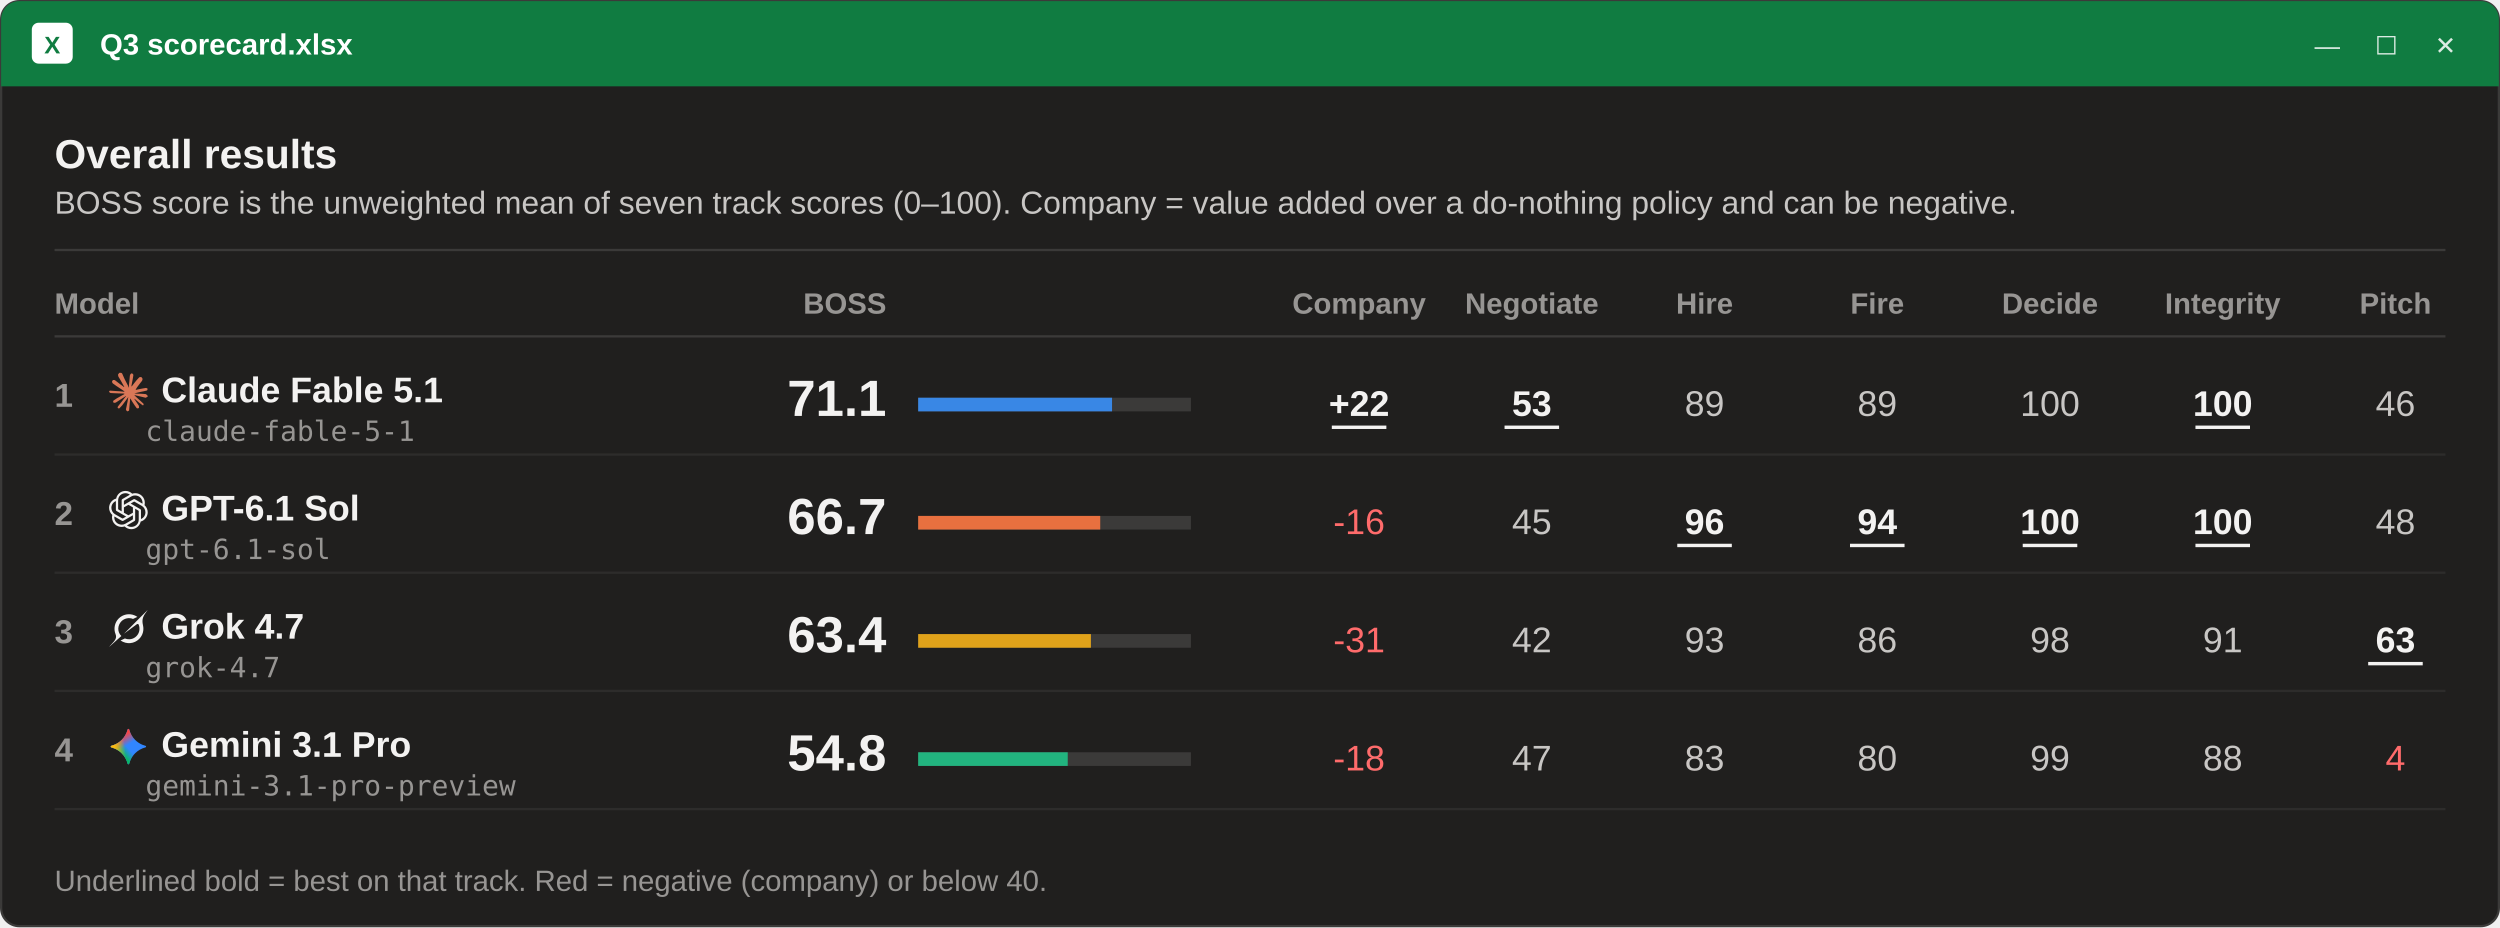
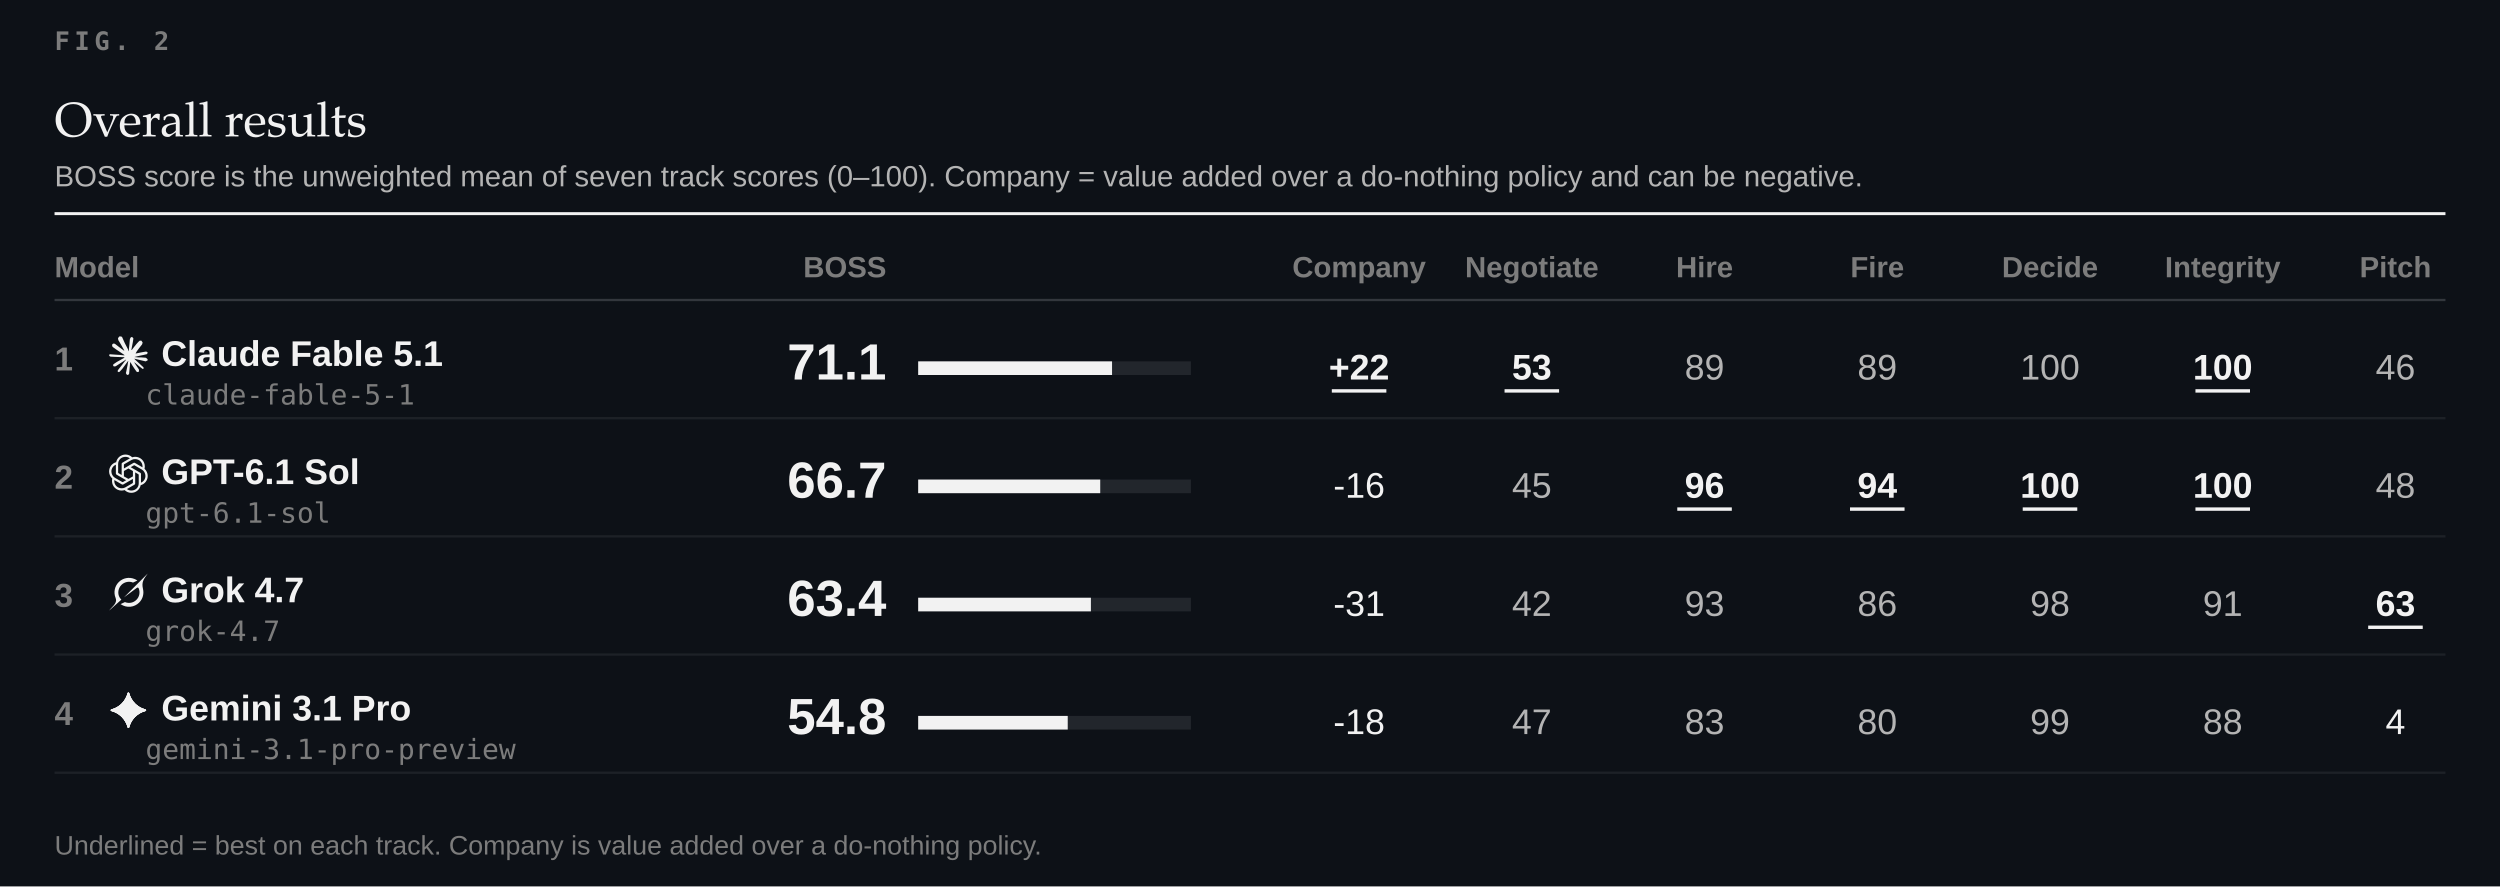
- <svg xmlns="http://www.w3.org/2000/svg" xmlns:xlink="http://www.w3.org/1999/xlink" width="1100" height="408" viewBox="0 0 1100 408" role="img" aria-label="Overall results">
+ <svg xmlns="http://www.w3.org/2000/svg" xmlns:xlink="http://www.w3.org/1999/xlink" width="1100" height="390" viewBox="0 0 1100 390" role="img" aria-label="Overall results">
  <defs>
    <symbol id="logo-claude" viewBox="0 0 24 24">
-       <path d="M4.709 15.955l4.72-2.647.08-.23-.08-.128H9.2l-.79-.048-2.698-.073-2.339-.097-2.266-.122-.571-.121L0 11.784l.055-.352.48-.321.686.06 1.52.103 2.278.158 1.652.097 2.449.255h.389l.055-.157-.134-.098-.103-.097-2.358-1.596-2.552-1.688-1.336-.972-.724-.491-.364-.462-.158-1.008.656-.722.881.06.225.061.893.686 1.908 1.476 2.491 1.833.365.304.145-.103.019-.073-.164-.274-1.355-2.446-1.446-2.49-.644-1.032-.17-.619a2.97 2.97 0 01-.104-.729L6.283.134 6.696 0l.996.134.42.364.62 1.414 1.002 2.229 1.555 3.03.456.898.243.832.091.255h.158V9.01l.128-1.706.237-2.095.23-2.695.08-.76.376-.91.747-.492.584.28.48.685-.067.444-.286 1.851-.559 2.903-.364 1.942h.212l.243-.242.985-1.306 1.652-2.064.73-.82.85-.904.547-.431h1.033l.76 1.129-.34 1.166-1.064 1.347-.881 1.142-1.264 1.7-.79 1.36.073.11.188-.02 2.856-.606 1.543-.28 1.841-.315.833.388.091.395-.328.807-1.969.486-2.309.462-3.439.813-.042.03.049.061 1.549.146.662.036h1.622l3.02.225.79.522.474.638-.079.485-1.215.62-1.64-.389-3.829-.91-1.312-.329h-.182v.11l1.093 1.068 2.006 1.81 2.509 2.33.127.578-.322.455-.34-.049-2.205-1.657-.851-.747-1.926-1.62h-.128v.17l.444.649 2.345 3.521.122 1.08-.17.353-.608.213-.668-.122-1.374-1.925-1.415-2.167-1.143-1.943-.14.08-.674 7.254-.316.37-.729.28-.607-.461-.322-.747.322-1.476.389-1.924.315-1.53.286-1.9.17-.632-.012-.042-.14.018-1.434 1.967-2.18 2.945-1.726 1.845-.414.164-.717-.37.067-.662.401-.589 2.388-3.036 1.44-1.882.93-1.086-.006-.158h-.055L4.132 18.56l-1.13.146-.487-.456.061-.746.231-.243 1.908-1.312-.006.006z" fill="#D97757" fill-rule="nonzero" />
+       <g fill="#f2f2f2" fill-rule="evenodd">
+         <path d="M4.709 15.955l4.72-2.647.08-.23-.08-.128H9.2l-.79-.048-2.698-.073-2.339-.097-2.266-.122-.571-.121L0 11.784l.055-.352.48-.321.686.06 1.52.103 2.278.158 1.652.097 2.449.255h.389l.055-.157-.134-.098-.103-.097-2.358-1.596-2.552-1.688-1.336-.972-.724-.491-.364-.462-.158-1.008.656-.722.881.06.225.061.893.686 1.908 1.476 2.491 1.833.365.304.145-.103.019-.073-.164-.274-1.355-2.446-1.446-2.49-.644-1.032-.17-.619a2.97 2.97 0 01-.104-.729L6.283.134 6.696 0l.996.134.42.364.62 1.414 1.002 2.229 1.555 3.03.456.898.243.832.091.255h.158V9.01l.128-1.706.237-2.095.23-2.695.08-.76.376-.91.747-.492.584.28.48.685-.067.444-.286 1.851-.559 2.903-.364 1.942h.212l.243-.242.985-1.306 1.652-2.064.73-.82.85-.904.547-.431h1.033l.76 1.129-.34 1.166-1.064 1.347-.881 1.142-1.264 1.7-.79 1.36.073.11.188-.02 2.856-.606 1.543-.28 1.841-.315.833.388.091.395-.328.807-1.969.486-2.309.462-3.439.813-.042.03.049.061 1.549.146.662.036h1.622l3.02.225.79.522.474.638-.079.485-1.215.62-1.64-.389-3.829-.91-1.312-.329h-.182v.11l1.093 1.068 2.006 1.81 2.509 2.33.127.578-.322.455-.34-.049-2.205-1.657-.851-.747-1.926-1.62h-.128v.17l.444.649 2.345 3.521.122 1.08-.17.353-.608.213-.668-.122-1.374-1.925-1.415-2.167-1.143-1.943-.14.08-.674 7.254-.316.37-.729.28-.607-.461-.322-.747.322-1.476.389-1.924.315-1.53.286-1.9.17-.632-.012-.042-.14.018-1.434 1.967-2.18 2.945-1.726 1.845-.414.164-.717-.37.067-.662.401-.589 2.388-3.036 1.44-1.882.93-1.086-.006-.158h-.055L4.132 18.56l-1.13.146-.487-.456.061-.746.231-.243 1.908-1.312-.006.006z" fill-rule="nonzero" />
+       </g>
    </symbol>
    <symbol id="logo-gpt" viewBox="0 0 24 24">
-       <g fill="#f3f2f1" fill-rule="evenodd">
+       <g fill="#f2f2f2" fill-rule="evenodd">
        <path d="M9.205 8.658v-2.26c0-.19.072-.333.238-.428l4.543-2.616c.619-.357 1.356-.523 2.117-.523 2.854 0 4.662 2.212 4.662 4.566 0 .167 0 .357-.024.547l-4.71-2.759a.797.797 0 00-.856 0l-5.97 3.473zm10.609 8.8V12.06c0-.333-.143-.57-.429-.737l-5.97-3.473 1.95-1.118a.433.433 0 01.476 0l4.543 2.617c1.309.76 2.189 2.378 2.189 3.948 0 1.808-1.07 3.473-2.76 4.163zM7.802 12.703l-1.95-1.142c-.167-.095-.239-.238-.239-.428V5.899c0-2.545 1.95-4.472 4.591-4.472 1 0 1.927.333 2.712.928L8.23 5.067c-.285.166-.428.404-.428.737v6.898zM12 15.128l-2.795-1.57v-3.33L12 8.658l2.795 1.57v3.33L12 15.128zm1.796 7.23c-1 0-1.927-.332-2.712-.927l4.686-2.712c.285-.166.428-.404.428-.737v-6.898l1.974 1.142c.167.095.238.238.238.428v5.233c0 2.545-1.974 4.472-4.614 4.472zm-5.637-5.303l-4.544-2.617c-1.308-.761-2.188-2.378-2.188-3.948A4.482 4.482 0 014.21 6.327v5.423c0 .333.143.571.428.738l5.947 3.449-1.95 1.118a.432.432 0 01-.476 0zm-.262 3.9c-2.688 0-4.662-2.021-4.662-4.519 0-.19.024-.38.047-.57l4.686 2.71c.286.167.571.167.856 0l5.97-3.448v2.26c0 .19-.07.333-.237.428l-4.543 2.616c-.619.357-1.356.523-2.117.523zm5.899 2.83a5.947 5.947 0 005.827-4.756C22.287 18.339 24 15.84 24 13.296c0-1.665-.713-3.282-1.998-4.448.119-.5.19-.999.19-1.498 0-3.401-2.759-5.947-5.946-5.947-.642 0-1.26.095-1.88.31A5.962 5.962 0 0010.205 0a5.947 5.947 0 00-5.827 4.757C1.713 5.447 0 7.945 0 10.49c0 1.666.713 3.283 1.998 4.448-.119.5-.19 1-.19 1.499 0 3.401 2.759 5.946 5.946 5.946.642 0 1.26-.095 1.88-.309a5.96 5.96 0 004.162 1.713z" />
      </g>
    </symbol>
    <symbol id="logo-gemini" viewBox="0 0 24 24">
-       <path d="M20.616 10.835a14.147 14.147 0 01-4.45-3.001 14.111 14.111 0 01-3.678-6.452.503.503 0 00-.975 0 14.134 14.134 0 01-3.679 6.452 14.155 14.155 0 01-4.45 3.001c-.65.28-1.318.505-2.002.678a.502.502 0 000 .975c.684.172 1.35.397 2.002.677a14.147 14.147 0 014.45 3.001 14.112 14.112 0 013.679 6.453.502.502 0 00.975 0c.172-.685.397-1.351.677-2.003a14.145 14.145 0 013.001-4.45 14.113 14.113 0 016.453-3.678.503.503 0 000-.975 13.245 13.245 0 01-2.003-.678z" fill="#3186FF" />
-       <path d="M20.616 10.835a14.147 14.147 0 01-4.45-3.001 14.111 14.111 0 01-3.678-6.452.503.503 0 00-.975 0 14.134 14.134 0 01-3.679 6.452 14.155 14.155 0 01-4.45 3.001c-.65.28-1.318.505-2.002.678a.502.502 0 000 .975c.684.172 1.35.397 2.002.677a14.147 14.147 0 014.45 3.001 14.112 14.112 0 013.679 6.453.502.502 0 00.975 0c.172-.685.397-1.351.677-2.003a14.145 14.145 0 013.001-4.45 14.113 14.113 0 016.453-3.678.503.503 0 000-.975 13.245 13.245 0 01-2.003-.678z" fill="url(#lobe-icons-gemini-0-_R_0_)" />
-       <path d="M20.616 10.835a14.147 14.147 0 01-4.45-3.001 14.111 14.111 0 01-3.678-6.452.503.503 0 00-.975 0 14.134 14.134 0 01-3.679 6.452 14.155 14.155 0 01-4.45 3.001c-.65.28-1.318.505-2.002.678a.502.502 0 000 .975c.684.172 1.35.397 2.002.677a14.147 14.147 0 014.45 3.001 14.112 14.112 0 013.679 6.453.502.502 0 00.975 0c.172-.685.397-1.351.677-2.003a14.145 14.145 0 013.001-4.45 14.113 14.113 0 016.453-3.678.503.503 0 000-.975 13.245 13.245 0 01-2.003-.678z" fill="url(#lobe-icons-gemini-1-_R_0_)" />
-       <path d="M20.616 10.835a14.147 14.147 0 01-4.45-3.001 14.111 14.111 0 01-3.678-6.452.503.503 0 00-.975 0 14.134 14.134 0 01-3.679 6.452 14.155 14.155 0 01-4.45 3.001c-.65.28-1.318.505-2.002.678a.502.502 0 000 .975c.684.172 1.35.397 2.002.677a14.147 14.147 0 014.45 3.001 14.112 14.112 0 013.679 6.453.502.502 0 00.975 0c.172-.685.397-1.351.677-2.003a14.145 14.145 0 013.001-4.45 14.113 14.113 0 016.453-3.678.503.503 0 000-.975 13.245 13.245 0 01-2.003-.678z" fill="url(#lobe-icons-gemini-2-_R_0_)" />
-       <defs>
-         <linearGradient gradientUnits="userSpaceOnUse" id="lobe-icons-gemini-0-_R_0_" x1="7" x2="11" y1="15.5" y2="12">
-           <stop stop-color="#08B962" />
-           <stop offset="1" stop-color="#08B962" stop-opacity="0" />
-         </linearGradient>
-         <linearGradient gradientUnits="userSpaceOnUse" id="lobe-icons-gemini-1-_R_0_" x1="8" x2="11.5" y1="5.5" y2="11">
-           <stop stop-color="#F94543" />
-           <stop offset="1" stop-color="#F94543" stop-opacity="0" />
-         </linearGradient>
-         <linearGradient gradientUnits="userSpaceOnUse" id="lobe-icons-gemini-2-_R_0_" x1="3.5" x2="17.5" y1="13.5" y2="12">
-           <stop stop-color="#FABC12" />
-           <stop offset=".46" stop-color="#FABC12" stop-opacity="0" />
-         </linearGradient>
-       </defs>
+       <g fill="#f2f2f2" fill-rule="evenodd">
+         <path d="M20.616 10.835a14.147 14.147 0 01-4.45-3.001 14.111 14.111 0 01-3.678-6.452.503.503 0 00-.975 0 14.134 14.134 0 01-3.679 6.452 14.155 14.155 0 01-4.45 3.001c-.65.28-1.318.505-2.002.678a.502.502 0 000 .975c.684.172 1.35.397 2.002.677a14.147 14.147 0 014.45 3.001 14.112 14.112 0 013.679 6.453.502.502 0 00.975 0c.172-.685.397-1.351.677-2.003a14.145 14.145 0 013.001-4.45 14.113 14.113 0 016.453-3.678.503.503 0 000-.975 13.245 13.245 0 01-2.003-.678z" />
+         <path d="M20.616 10.835a14.147 14.147 0 01-4.45-3.001 14.111 14.111 0 01-3.678-6.452.503.503 0 00-.975 0 14.134 14.134 0 01-3.679 6.452 14.155 14.155 0 01-4.45 3.001c-.65.28-1.318.505-2.002.678a.502.502 0 000 .975c.684.172 1.35.397 2.002.677a14.147 14.147 0 014.45 3.001 14.112 14.112 0 013.679 6.453.502.502 0 00.975 0c.172-.685.397-1.351.677-2.003a14.145 14.145 0 013.001-4.45 14.113 14.113 0 016.453-3.678.503.503 0 000-.975 13.245 13.245 0 01-2.003-.678z" />
+         <path d="M20.616 10.835a14.147 14.147 0 01-4.45-3.001 14.111 14.111 0 01-3.678-6.452.503.503 0 00-.975 0 14.134 14.134 0 01-3.679 6.452 14.155 14.155 0 01-4.45 3.001c-.65.28-1.318.505-2.002.678a.502.502 0 000 .975c.684.172 1.35.397 2.002.677a14.147 14.147 0 014.45 3.001 14.112 14.112 0 013.679 6.453.502.502 0 00.975 0c.172-.685.397-1.351.677-2.003a14.145 14.145 0 013.001-4.45 14.113 14.113 0 016.453-3.678.503.503 0 000-.975 13.245 13.245 0 01-2.003-.678z" />
+         <path d="M20.616 10.835a14.147 14.147 0 01-4.45-3.001 14.111 14.111 0 01-3.678-6.452.503.503 0 00-.975 0 14.134 14.134 0 01-3.679 6.452 14.155 14.155 0 01-4.45 3.001c-.65.28-1.318.505-2.002.678a.502.502 0 000 .975c.684.172 1.35.397 2.002.677a14.147 14.147 0 014.45 3.001 14.112 14.112 0 013.679 6.453.502.502 0 00.975 0c.172-.685.397-1.351.677-2.003a14.145 14.145 0 013.001-4.45 14.113 14.113 0 016.453-3.678.503.503 0 000-.975 13.245 13.245 0 01-2.003-.678z" />
+       </g>
    </symbol>
    <symbol id="logo-grok" viewBox="0 0 24 24">
-       <g fill="#f3f2f1" fill-rule="evenodd">
+       <g fill="#f2f2f2" fill-rule="evenodd">
        <path d="M9.27 15.29l7.978-5.897c.391-.29.95-.177 1.137.272.98 2.369.542 5.215-1.41 7.169-1.951 1.954-4.667 2.382-7.149 1.406l-2.711 1.257c3.889 2.661 8.611 2.003 11.562-.953 2.341-2.344 3.066-5.539 2.388-8.42l.006.007c-.983-4.232.242-5.924 2.75-9.383.06-.082.12-.164.179-.248l-3.301 3.305v-.01L9.267 15.292M7.623 16.723c-2.792-2.67-2.31-6.801.071-9.184 1.761-1.763 4.647-2.483 7.166-1.425l2.705-1.25a7.808 7.808 0 00-1.829-1A8.975 8.975 0 005.984 5.83c-2.533 2.536-3.33 6.436-1.962 9.764 1.022 2.487-.653 4.246-2.34 6.022-.599.63-1.199 1.259-1.682 1.925l7.62-6.815" />
      </g>
    </symbol>
  </defs>
-   <rect x="0.5" y="0.5" width="1099" height="407" rx="8" fill="#201f1e" stroke="#3b3a39" />
-   <path d="M8.5 0.5 H1091.5 A8 8 0 0 1 1099.5 8.5 V38 H0.5 V8.5 A8 8 0 0 1 8.5 0.5 Z" fill="#107c41" />
-   <rect x="14" y="10" width="18" height="18" rx="3" fill="#ffffff" />
-   <text x="23.0" y="23.5" font-family="'Segoe UI',Aptos,-apple-system,BlinkMacSystemFont,'Helvetica Neue',Arial,sans-serif" font-size="10.6" font-weight="800" fill="#107c41" text-anchor="middle">X</text>
-   <text x="44.0" y="24.0" font-family="'Segoe UI',Aptos,-apple-system,BlinkMacSystemFont,'Helvetica Neue',Arial,sans-serif" font-size="12.9" font-weight="600" fill="#ffffff" text-anchor="start">Q3 scorecard.xlsx</text>
-   <text x="1024.0" y="24.0" font-family="'Segoe UI',Aptos,-apple-system,BlinkMacSystemFont,'Helvetica Neue',Arial,sans-serif" font-size="11.2" font-weight="400" fill="#ffffff" text-anchor="middle" opacity="0.85">—</text>
-   <text x="1050.0" y="24.0" font-family="'Segoe UI',Aptos,-apple-system,BlinkMacSystemFont,'Helvetica Neue',Arial,sans-serif" font-size="11.2" font-weight="400" fill="#ffffff" text-anchor="middle" opacity="0.85">☐</text>
-   <text x="1076.0" y="24.0" font-family="'Segoe UI',Aptos,-apple-system,BlinkMacSystemFont,'Helvetica Neue',Arial,sans-serif" font-size="11.2" font-weight="400" fill="#ffffff" text-anchor="middle" opacity="0.85">✕</text>
-   <g transform="translate(0,42)">
-     <text x="24.0" y="32.0" font-family="'Segoe UI',Aptos,-apple-system,BlinkMacSystemFont,'Helvetica Neue',Arial,sans-serif" font-size="17.9" font-weight="600" fill="#f3f2f1" text-anchor="start">Overall results</text>
-     <text x="24.0" y="52.0" font-family="'Segoe UI',Aptos,-apple-system,BlinkMacSystemFont,'Helvetica Neue',Arial,sans-serif" font-size="14.0" font-weight="400" fill="#c8c6c4" text-anchor="start">BOSS score is the unweighted mean of seven track scores (0–100). Company = value added over a do-nothing policy and can be negative.</text>
-     <line x1="24.0" x2="1076.0" y1="68.0" y2="68.0" stroke="#3b3a39" stroke-width="1" />
-     <text x="24.0" y="96.0" font-family="'Segoe UI',Aptos,-apple-system,BlinkMacSystemFont,'Helvetica Neue',Arial,sans-serif" font-size="12.9" font-weight="600" fill="#979593" text-anchor="start">Model</text>
-     <text x="390.0" y="96.0" font-family="'Segoe UI',Aptos,-apple-system,BlinkMacSystemFont,'Helvetica Neue',Arial,sans-serif" font-size="12.9" font-weight="600" fill="#979593" text-anchor="end">BOSS</text>
-     <text x="598.0" y="96.0" font-family="'Segoe UI',Aptos,-apple-system,BlinkMacSystemFont,'Helvetica Neue',Arial,sans-serif" font-size="12.9" font-weight="600" fill="#979593" text-anchor="middle">Company</text>
-     <text x="674.0" y="96.0" font-family="'Segoe UI',Aptos,-apple-system,BlinkMacSystemFont,'Helvetica Neue',Arial,sans-serif" font-size="12.9" font-weight="600" fill="#979593" text-anchor="middle">Negotiate</text>
-     <text x="750.0" y="96.0" font-family="'Segoe UI',Aptos,-apple-system,BlinkMacSystemFont,'Helvetica Neue',Arial,sans-serif" font-size="12.9" font-weight="600" fill="#979593" text-anchor="middle">Hire</text>
-     <text x="826.0" y="96.0" font-family="'Segoe UI',Aptos,-apple-system,BlinkMacSystemFont,'Helvetica Neue',Arial,sans-serif" font-size="12.9" font-weight="600" fill="#979593" text-anchor="middle">Fire</text>
-     <text x="902.0" y="96.0" font-family="'Segoe UI',Aptos,-apple-system,BlinkMacSystemFont,'Helvetica Neue',Arial,sans-serif" font-size="12.9" font-weight="600" fill="#979593" text-anchor="middle">Decide</text>
-     <text x="978.0" y="96.0" font-family="'Segoe UI',Aptos,-apple-system,BlinkMacSystemFont,'Helvetica Neue',Arial,sans-serif" font-size="12.9" font-weight="600" fill="#979593" text-anchor="middle">Integrity</text>
-     <text x="1054.0" y="96.0" font-family="'Segoe UI',Aptos,-apple-system,BlinkMacSystemFont,'Helvetica Neue',Arial,sans-serif" font-size="12.9" font-weight="600" fill="#979593" text-anchor="middle">Pitch</text>
-     <line x1="24.0" x2="1076.0" y1="106.0" y2="106.0" stroke="#3b3a39" stroke-width="1" />
-     <text x="24.0" y="137.0" font-family="'Segoe UI',Aptos,-apple-system,BlinkMacSystemFont,'Helvetica Neue',Arial,sans-serif" font-size="14.6" font-weight="600" fill="#979593" text-anchor="start">1</text>
+   <rect width="1100" height="390" fill="#0d1117" />
+   <text x="24.0" y="22.0" font-family="ui-monospace,SFMono-Regular,Menlo,Consolas,monospace" font-size="11.2" font-weight="600" fill="#7c7c7c" text-anchor="start" letter-spacing="2">FIG. 2</text>
+   <g transform="translate(0,26)">
+     <text x="24.0" y="34.0" font-family="'Source Serif 4','Source Serif Pro',Charter,'Iowan Old Style','Palatino Linotype',Georgia,serif" font-size="21.3" font-weight="500" fill="#f2f2f2" text-anchor="start">Overall results</text>
+     <text x="24.0" y="56.0" font-family="'Segoe UI',Aptos,-apple-system,BlinkMacSystemFont,'Helvetica Neue',Arial,sans-serif" font-size="12.9" font-weight="400" fill="#b4b4b4" text-anchor="start">BOSS score is the unweighted mean of seven track scores (0–100). Company = value added over a do-nothing policy and can be negative.</text>
+     <line x1="24.0" x2="1076.0" y1="68.0" y2="68.0" stroke="#f2f2f2" stroke-width="1.3" />
+     <text x="24.0" y="96.0" font-family="'Segoe UI',Aptos,-apple-system,BlinkMacSystemFont,'Helvetica Neue',Arial,sans-serif" font-size="12.9" font-weight="600" fill="#7c7c7c" text-anchor="start">Model</text>
+     <text x="390.0" y="96.0" font-family="'Segoe UI',Aptos,-apple-system,BlinkMacSystemFont,'Helvetica Neue',Arial,sans-serif" font-size="12.9" font-weight="600" fill="#7c7c7c" text-anchor="end">BOSS</text>
+     <text x="598.0" y="96.0" font-family="'Segoe UI',Aptos,-apple-system,BlinkMacSystemFont,'Helvetica Neue',Arial,sans-serif" font-size="12.9" font-weight="600" fill="#7c7c7c" text-anchor="middle">Company</text>
+     <text x="674.0" y="96.0" font-family="'Segoe UI',Aptos,-apple-system,BlinkMacSystemFont,'Helvetica Neue',Arial,sans-serif" font-size="12.9" font-weight="600" fill="#7c7c7c" text-anchor="middle">Negotiate</text>
+     <text x="750.0" y="96.0" font-family="'Segoe UI',Aptos,-apple-system,BlinkMacSystemFont,'Helvetica Neue',Arial,sans-serif" font-size="12.9" font-weight="600" fill="#7c7c7c" text-anchor="middle">Hire</text>
+     <text x="826.0" y="96.0" font-family="'Segoe UI',Aptos,-apple-system,BlinkMacSystemFont,'Helvetica Neue',Arial,sans-serif" font-size="12.9" font-weight="600" fill="#7c7c7c" text-anchor="middle">Fire</text>
+     <text x="902.0" y="96.0" font-family="'Segoe UI',Aptos,-apple-system,BlinkMacSystemFont,'Helvetica Neue',Arial,sans-serif" font-size="12.9" font-weight="600" fill="#7c7c7c" text-anchor="middle">Decide</text>
+     <text x="978.0" y="96.0" font-family="'Segoe UI',Aptos,-apple-system,BlinkMacSystemFont,'Helvetica Neue',Arial,sans-serif" font-size="12.9" font-weight="600" fill="#7c7c7c" text-anchor="middle">Integrity</text>
+     <text x="1054.0" y="96.0" font-family="'Segoe UI',Aptos,-apple-system,BlinkMacSystemFont,'Helvetica Neue',Arial,sans-serif" font-size="12.9" font-weight="600" fill="#7c7c7c" text-anchor="middle">Pitch</text>
+     <line x1="24.0" x2="1076.0" y1="106.0" y2="106.0" stroke="#33373d" stroke-width="1" />
+     <text x="24.0" y="137.0" font-family="'Segoe UI',Aptos,-apple-system,BlinkMacSystemFont,'Helvetica Neue',Arial,sans-serif" font-size="14.6" font-weight="600" fill="#7c7c7c" text-anchor="start">1</text>
    <use href="#logo-claude" xlink:href="#logo-claude" x="48.0" y="122.0" width="17" height="17" />
-     <text x="71.0" y="135.0" font-family="'Segoe UI',Aptos,-apple-system,BlinkMacSystemFont,'Helvetica Neue',Arial,sans-serif" font-size="15.7" font-weight="600" fill="#f3f2f1" text-anchor="start">Claude Fable 5.1</text>
-     <text x="64.0" y="152.0" font-family="ui-monospace,SFMono-Regular,Menlo,Consolas,monospace" font-size="12.3" font-weight="400" fill="#979593" text-anchor="start">claude-fable-5-1</text>
-     <text x="390.0" y="141.0" font-family="'Segoe UI',Aptos,-apple-system,BlinkMacSystemFont,'Helvetica Neue',Arial,sans-serif" font-size="22.4" font-weight="700" fill="#f3f2f1" text-anchor="end">71.1</text>
-     <rect x="404" y="133.0" width="120" height="6" fill="#3b3a39" />
-     <rect x="404" y="133.0" width="85.3" height="6" fill="#3987e5" />
-     <text x="598.0" y="141.0" font-family="'Segoe UI',Aptos,-apple-system,BlinkMacSystemFont,'Helvetica Neue',Arial,sans-serif" font-size="15.7" font-weight="700" fill="#f3f2f1" text-anchor="middle">+22</text>
-     <line x1="586.0" x2="610.0" y1="146.0" y2="146.0" stroke="#f3f2f1" stroke-width="1.5" />
-     <text x="674.0" y="141.0" font-family="'Segoe UI',Aptos,-apple-system,BlinkMacSystemFont,'Helvetica Neue',Arial,sans-serif" font-size="15.7" font-weight="700" fill="#f3f2f1" text-anchor="middle">53</text>
-     <line x1="662.0" x2="686.0" y1="146.0" y2="146.0" stroke="#f3f2f1" stroke-width="1.5" />
-     <text x="750.0" y="141.0" font-family="'Segoe UI',Aptos,-apple-system,BlinkMacSystemFont,'Helvetica Neue',Arial,sans-serif" font-size="15.7" font-weight="400" fill="#c8c6c4" text-anchor="middle">89</text>
-     <text x="826.0" y="141.0" font-family="'Segoe UI',Aptos,-apple-system,BlinkMacSystemFont,'Helvetica Neue',Arial,sans-serif" font-size="15.7" font-weight="400" fill="#c8c6c4" text-anchor="middle">89</text>
-     <text x="902.0" y="141.0" font-family="'Segoe UI',Aptos,-apple-system,BlinkMacSystemFont,'Helvetica Neue',Arial,sans-serif" font-size="15.7" font-weight="400" fill="#c8c6c4" text-anchor="middle">100</text>
-     <text x="978.0" y="141.0" font-family="'Segoe UI',Aptos,-apple-system,BlinkMacSystemFont,'Helvetica Neue',Arial,sans-serif" font-size="15.7" font-weight="700" fill="#f3f2f1" text-anchor="middle">100</text>
-     <line x1="966.0" x2="990.0" y1="146.0" y2="146.0" stroke="#f3f2f1" stroke-width="1.5" />
-     <text x="1054.0" y="141.0" font-family="'Segoe UI',Aptos,-apple-system,BlinkMacSystemFont,'Helvetica Neue',Arial,sans-serif" font-size="15.7" font-weight="400" fill="#c8c6c4" text-anchor="middle">46</text>
-     <line x1="24.0" x2="1076.0" y1="158.0" y2="158.0" stroke="#2d2c2b" stroke-width="1" />
-     <text x="24.0" y="189.0" font-family="'Segoe UI',Aptos,-apple-system,BlinkMacSystemFont,'Helvetica Neue',Arial,sans-serif" font-size="14.6" font-weight="600" fill="#979593" text-anchor="start">2</text>
+     <text x="71.0" y="135.0" font-family="'Segoe UI',Aptos,-apple-system,BlinkMacSystemFont,'Helvetica Neue',Arial,sans-serif" font-size="15.7" font-weight="600" fill="#f2f2f2" text-anchor="start">Claude Fable 5.1</text>
+     <text x="64.0" y="152.0" font-family="ui-monospace,SFMono-Regular,Menlo,Consolas,monospace" font-size="12.3" font-weight="400" fill="#7c7c7c" text-anchor="start">claude-fable-5-1</text>
+     <text x="390.0" y="141.0" font-family="'Segoe UI',Aptos,-apple-system,BlinkMacSystemFont,'Helvetica Neue',Arial,sans-serif" font-size="22.4" font-weight="700" fill="#f2f2f2" text-anchor="end">71.1</text>
+     <rect x="404" y="133.0" width="120" height="6" fill="#22262c" />
+     <rect x="404" y="133.0" width="85.3" height="6" fill="#f2f2f2" />
+     <text x="598.0" y="141.0" font-family="'Segoe UI',Aptos,-apple-system,BlinkMacSystemFont,'Helvetica Neue',Arial,sans-serif" font-size="15.7" font-weight="700" fill="#f2f2f2" text-anchor="middle">+22</text>
+     <line x1="586.0" x2="610.0" y1="146.0" y2="146.0" stroke="#f2f2f2" stroke-width="1.5" />
+     <text x="674.0" y="141.0" font-family="'Segoe UI',Aptos,-apple-system,BlinkMacSystemFont,'Helvetica Neue',Arial,sans-serif" font-size="15.7" font-weight="700" fill="#f2f2f2" text-anchor="middle">53</text>
+     <line x1="662.0" x2="686.0" y1="146.0" y2="146.0" stroke="#f2f2f2" stroke-width="1.5" />
+     <text x="750.0" y="141.0" font-family="'Segoe UI',Aptos,-apple-system,BlinkMacSystemFont,'Helvetica Neue',Arial,sans-serif" font-size="15.7" font-weight="400" fill="#b4b4b4" text-anchor="middle">89</text>
+     <text x="826.0" y="141.0" font-family="'Segoe UI',Aptos,-apple-system,BlinkMacSystemFont,'Helvetica Neue',Arial,sans-serif" font-size="15.7" font-weight="400" fill="#b4b4b4" text-anchor="middle">89</text>
+     <text x="902.0" y="141.0" font-family="'Segoe UI',Aptos,-apple-system,BlinkMacSystemFont,'Helvetica Neue',Arial,sans-serif" font-size="15.7" font-weight="400" fill="#b4b4b4" text-anchor="middle">100</text>
+     <text x="978.0" y="141.0" font-family="'Segoe UI',Aptos,-apple-system,BlinkMacSystemFont,'Helvetica Neue',Arial,sans-serif" font-size="15.7" font-weight="700" fill="#f2f2f2" text-anchor="middle">100</text>
+     <line x1="966.0" x2="990.0" y1="146.0" y2="146.0" stroke="#f2f2f2" stroke-width="1.5" />
+     <text x="1054.0" y="141.0" font-family="'Segoe UI',Aptos,-apple-system,BlinkMacSystemFont,'Helvetica Neue',Arial,sans-serif" font-size="15.7" font-weight="400" fill="#b4b4b4" text-anchor="middle">46</text>
+     <line x1="24.0" x2="1076.0" y1="158.0" y2="158.0" stroke="#1d2127" stroke-width="1" />
+     <text x="24.0" y="189.0" font-family="'Segoe UI',Aptos,-apple-system,BlinkMacSystemFont,'Helvetica Neue',Arial,sans-serif" font-size="14.6" font-weight="600" fill="#7c7c7c" text-anchor="start">2</text>
    <use href="#logo-gpt" xlink:href="#logo-gpt" x="48.0" y="174.0" width="17" height="17" />
-     <text x="71.0" y="187.0" font-family="'Segoe UI',Aptos,-apple-system,BlinkMacSystemFont,'Helvetica Neue',Arial,sans-serif" font-size="15.7" font-weight="600" fill="#f3f2f1" text-anchor="start">GPT-6.1 Sol</text>
-     <text x="64.0" y="204.0" font-family="ui-monospace,SFMono-Regular,Menlo,Consolas,monospace" font-size="12.3" font-weight="400" fill="#979593" text-anchor="start">gpt-6.1-sol</text>
-     <text x="390.0" y="193.0" font-family="'Segoe UI',Aptos,-apple-system,BlinkMacSystemFont,'Helvetica Neue',Arial,sans-serif" font-size="22.4" font-weight="700" fill="#f3f2f1" text-anchor="end">66.7</text>
-     <rect x="404" y="185.0" width="120" height="6" fill="#3b3a39" />
-     <rect x="404" y="185.0" width="80.1" height="6" fill="#e8703f" />
-     <text x="598.0" y="193.0" font-family="'Segoe UI',Aptos,-apple-system,BlinkMacSystemFont,'Helvetica Neue',Arial,sans-serif" font-size="15.7" font-weight="400" fill="#ff6b6b" text-anchor="middle">-16</text>
-     <text x="674.0" y="193.0" font-family="'Segoe UI',Aptos,-apple-system,BlinkMacSystemFont,'Helvetica Neue',Arial,sans-serif" font-size="15.7" font-weight="400" fill="#c8c6c4" text-anchor="middle">45</text>
-     <text x="750.0" y="193.0" font-family="'Segoe UI',Aptos,-apple-system,BlinkMacSystemFont,'Helvetica Neue',Arial,sans-serif" font-size="15.7" font-weight="700" fill="#f3f2f1" text-anchor="middle">96</text>
-     <line x1="738.0" x2="762.0" y1="198.0" y2="198.0" stroke="#f3f2f1" stroke-width="1.5" />
-     <text x="826.0" y="193.0" font-family="'Segoe UI',Aptos,-apple-system,BlinkMacSystemFont,'Helvetica Neue',Arial,sans-serif" font-size="15.7" font-weight="700" fill="#f3f2f1" text-anchor="middle">94</text>
-     <line x1="814.0" x2="838.0" y1="198.0" y2="198.0" stroke="#f3f2f1" stroke-width="1.5" />
-     <text x="902.0" y="193.0" font-family="'Segoe UI',Aptos,-apple-system,BlinkMacSystemFont,'Helvetica Neue',Arial,sans-serif" font-size="15.7" font-weight="700" fill="#f3f2f1" text-anchor="middle">100</text>
-     <line x1="890.0" x2="914.0" y1="198.0" y2="198.0" stroke="#f3f2f1" stroke-width="1.5" />
-     <text x="978.0" y="193.0" font-family="'Segoe UI',Aptos,-apple-system,BlinkMacSystemFont,'Helvetica Neue',Arial,sans-serif" font-size="15.7" font-weight="700" fill="#f3f2f1" text-anchor="middle">100</text>
-     <line x1="966.0" x2="990.0" y1="198.0" y2="198.0" stroke="#f3f2f1" stroke-width="1.5" />
-     <text x="1054.0" y="193.0" font-family="'Segoe UI',Aptos,-apple-system,BlinkMacSystemFont,'Helvetica Neue',Arial,sans-serif" font-size="15.7" font-weight="400" fill="#c8c6c4" text-anchor="middle">48</text>
-     <line x1="24.0" x2="1076.0" y1="210.0" y2="210.0" stroke="#2d2c2b" stroke-width="1" />
-     <text x="24.0" y="241.0" font-family="'Segoe UI',Aptos,-apple-system,BlinkMacSystemFont,'Helvetica Neue',Arial,sans-serif" font-size="14.6" font-weight="600" fill="#979593" text-anchor="start">3</text>
+     <text x="71.0" y="187.0" font-family="'Segoe UI',Aptos,-apple-system,BlinkMacSystemFont,'Helvetica Neue',Arial,sans-serif" font-size="15.7" font-weight="600" fill="#f2f2f2" text-anchor="start">GPT-6.1 Sol</text>
+     <text x="64.0" y="204.0" font-family="ui-monospace,SFMono-Regular,Menlo,Consolas,monospace" font-size="12.3" font-weight="400" fill="#7c7c7c" text-anchor="start">gpt-6.1-sol</text>
+     <text x="390.0" y="193.0" font-family="'Segoe UI',Aptos,-apple-system,BlinkMacSystemFont,'Helvetica Neue',Arial,sans-serif" font-size="22.4" font-weight="700" fill="#f2f2f2" text-anchor="end">66.7</text>
+     <rect x="404" y="185.0" width="120" height="6" fill="#22262c" />
+     <rect x="404" y="185.0" width="80.1" height="6" fill="#f2f2f2" />
+     <text x="598.0" y="193.0" font-family="'Segoe UI',Aptos,-apple-system,BlinkMacSystemFont,'Helvetica Neue',Arial,sans-serif" font-size="15.7" font-weight="400" fill="#f2f2f2" text-anchor="middle">-16</text>
+     <text x="674.0" y="193.0" font-family="'Segoe UI',Aptos,-apple-system,BlinkMacSystemFont,'Helvetica Neue',Arial,sans-serif" font-size="15.7" font-weight="400" fill="#b4b4b4" text-anchor="middle">45</text>
+     <text x="750.0" y="193.0" font-family="'Segoe UI',Aptos,-apple-system,BlinkMacSystemFont,'Helvetica Neue',Arial,sans-serif" font-size="15.7" font-weight="700" fill="#f2f2f2" text-anchor="middle">96</text>
+     <line x1="738.0" x2="762.0" y1="198.0" y2="198.0" stroke="#f2f2f2" stroke-width="1.5" />
+     <text x="826.0" y="193.0" font-family="'Segoe UI',Aptos,-apple-system,BlinkMacSystemFont,'Helvetica Neue',Arial,sans-serif" font-size="15.7" font-weight="700" fill="#f2f2f2" text-anchor="middle">94</text>
+     <line x1="814.0" x2="838.0" y1="198.0" y2="198.0" stroke="#f2f2f2" stroke-width="1.5" />
+     <text x="902.0" y="193.0" font-family="'Segoe UI',Aptos,-apple-system,BlinkMacSystemFont,'Helvetica Neue',Arial,sans-serif" font-size="15.7" font-weight="700" fill="#f2f2f2" text-anchor="middle">100</text>
+     <line x1="890.0" x2="914.0" y1="198.0" y2="198.0" stroke="#f2f2f2" stroke-width="1.5" />
+     <text x="978.0" y="193.0" font-family="'Segoe UI',Aptos,-apple-system,BlinkMacSystemFont,'Helvetica Neue',Arial,sans-serif" font-size="15.7" font-weight="700" fill="#f2f2f2" text-anchor="middle">100</text>
+     <line x1="966.0" x2="990.0" y1="198.0" y2="198.0" stroke="#f2f2f2" stroke-width="1.5" />
+     <text x="1054.0" y="193.0" font-family="'Segoe UI',Aptos,-apple-system,BlinkMacSystemFont,'Helvetica Neue',Arial,sans-serif" font-size="15.7" font-weight="400" fill="#b4b4b4" text-anchor="middle">48</text>
+     <line x1="24.0" x2="1076.0" y1="210.0" y2="210.0" stroke="#1d2127" stroke-width="1" />
+     <text x="24.0" y="241.0" font-family="'Segoe UI',Aptos,-apple-system,BlinkMacSystemFont,'Helvetica Neue',Arial,sans-serif" font-size="14.6" font-weight="600" fill="#7c7c7c" text-anchor="start">3</text>
    <use href="#logo-grok" xlink:href="#logo-grok" x="48.0" y="226.0" width="17" height="17" />
-     <text x="71.0" y="239.0" font-family="'Segoe UI',Aptos,-apple-system,BlinkMacSystemFont,'Helvetica Neue',Arial,sans-serif" font-size="15.7" font-weight="600" fill="#f3f2f1" text-anchor="start">Grok 4.7</text>
-     <text x="64.0" y="256.0" font-family="ui-monospace,SFMono-Regular,Menlo,Consolas,monospace" font-size="12.3" font-weight="400" fill="#979593" text-anchor="start">grok-4.7</text>
-     <text x="390.0" y="245.0" font-family="'Segoe UI',Aptos,-apple-system,BlinkMacSystemFont,'Helvetica Neue',Arial,sans-serif" font-size="22.4" font-weight="700" fill="#f3f2f1" text-anchor="end">63.4</text>
-     <rect x="404" y="237.0" width="120" height="6" fill="#3b3a39" />
-     <rect x="404" y="237.0" width="76.0" height="6" fill="#e0a21a" />
-     <text x="598.0" y="245.0" font-family="'Segoe UI',Aptos,-apple-system,BlinkMacSystemFont,'Helvetica Neue',Arial,sans-serif" font-size="15.7" font-weight="400" fill="#ff6b6b" text-anchor="middle">-31</text>
-     <text x="674.0" y="245.0" font-family="'Segoe UI',Aptos,-apple-system,BlinkMacSystemFont,'Helvetica Neue',Arial,sans-serif" font-size="15.7" font-weight="400" fill="#c8c6c4" text-anchor="middle">42</text>
-     <text x="750.0" y="245.0" font-family="'Segoe UI',Aptos,-apple-system,BlinkMacSystemFont,'Helvetica Neue',Arial,sans-serif" font-size="15.7" font-weight="400" fill="#c8c6c4" text-anchor="middle">93</text>
-     <text x="826.0" y="245.0" font-family="'Segoe UI',Aptos,-apple-system,BlinkMacSystemFont,'Helvetica Neue',Arial,sans-serif" font-size="15.7" font-weight="400" fill="#c8c6c4" text-anchor="middle">86</text>
-     <text x="902.0" y="245.0" font-family="'Segoe UI',Aptos,-apple-system,BlinkMacSystemFont,'Helvetica Neue',Arial,sans-serif" font-size="15.7" font-weight="400" fill="#c8c6c4" text-anchor="middle">98</text>
-     <text x="978.0" y="245.0" font-family="'Segoe UI',Aptos,-apple-system,BlinkMacSystemFont,'Helvetica Neue',Arial,sans-serif" font-size="15.7" font-weight="400" fill="#c8c6c4" text-anchor="middle">91</text>
-     <text x="1054.0" y="245.0" font-family="'Segoe UI',Aptos,-apple-system,BlinkMacSystemFont,'Helvetica Neue',Arial,sans-serif" font-size="15.7" font-weight="700" fill="#f3f2f1" text-anchor="middle">63</text>
-     <line x1="1042.0" x2="1066.0" y1="250.0" y2="250.0" stroke="#f3f2f1" stroke-width="1.5" />
-     <line x1="24.0" x2="1076.0" y1="262.0" y2="262.0" stroke="#2d2c2b" stroke-width="1" />
-     <text x="24.0" y="293.0" font-family="'Segoe UI',Aptos,-apple-system,BlinkMacSystemFont,'Helvetica Neue',Arial,sans-serif" font-size="14.6" font-weight="600" fill="#979593" text-anchor="start">4</text>
+     <text x="71.0" y="239.0" font-family="'Segoe UI',Aptos,-apple-system,BlinkMacSystemFont,'Helvetica Neue',Arial,sans-serif" font-size="15.7" font-weight="600" fill="#f2f2f2" text-anchor="start">Grok 4.7</text>
+     <text x="64.0" y="256.0" font-family="ui-monospace,SFMono-Regular,Menlo,Consolas,monospace" font-size="12.3" font-weight="400" fill="#7c7c7c" text-anchor="start">grok-4.7</text>
+     <text x="390.0" y="245.0" font-family="'Segoe UI',Aptos,-apple-system,BlinkMacSystemFont,'Helvetica Neue',Arial,sans-serif" font-size="22.4" font-weight="700" fill="#f2f2f2" text-anchor="end">63.4</text>
+     <rect x="404" y="237.0" width="120" height="6" fill="#22262c" />
+     <rect x="404" y="237.0" width="76.0" height="6" fill="#f2f2f2" />
+     <text x="598.0" y="245.0" font-family="'Segoe UI',Aptos,-apple-system,BlinkMacSystemFont,'Helvetica Neue',Arial,sans-serif" font-size="15.7" font-weight="400" fill="#f2f2f2" text-anchor="middle">-31</text>
+     <text x="674.0" y="245.0" font-family="'Segoe UI',Aptos,-apple-system,BlinkMacSystemFont,'Helvetica Neue',Arial,sans-serif" font-size="15.7" font-weight="400" fill="#b4b4b4" text-anchor="middle">42</text>
+     <text x="750.0" y="245.0" font-family="'Segoe UI',Aptos,-apple-system,BlinkMacSystemFont,'Helvetica Neue',Arial,sans-serif" font-size="15.7" font-weight="400" fill="#b4b4b4" text-anchor="middle">93</text>
+     <text x="826.0" y="245.0" font-family="'Segoe UI',Aptos,-apple-system,BlinkMacSystemFont,'Helvetica Neue',Arial,sans-serif" font-size="15.7" font-weight="400" fill="#b4b4b4" text-anchor="middle">86</text>
+     <text x="902.0" y="245.0" font-family="'Segoe UI',Aptos,-apple-system,BlinkMacSystemFont,'Helvetica Neue',Arial,sans-serif" font-size="15.7" font-weight="400" fill="#b4b4b4" text-anchor="middle">98</text>
+     <text x="978.0" y="245.0" font-family="'Segoe UI',Aptos,-apple-system,BlinkMacSystemFont,'Helvetica Neue',Arial,sans-serif" font-size="15.7" font-weight="400" fill="#b4b4b4" text-anchor="middle">91</text>
+     <text x="1054.0" y="245.0" font-family="'Segoe UI',Aptos,-apple-system,BlinkMacSystemFont,'Helvetica Neue',Arial,sans-serif" font-size="15.7" font-weight="700" fill="#f2f2f2" text-anchor="middle">63</text>
+     <line x1="1042.0" x2="1066.0" y1="250.0" y2="250.0" stroke="#f2f2f2" stroke-width="1.5" />
+     <line x1="24.0" x2="1076.0" y1="262.0" y2="262.0" stroke="#1d2127" stroke-width="1" />
+     <text x="24.0" y="293.0" font-family="'Segoe UI',Aptos,-apple-system,BlinkMacSystemFont,'Helvetica Neue',Arial,sans-serif" font-size="14.6" font-weight="600" fill="#7c7c7c" text-anchor="start">4</text>
    <use href="#logo-gemini" xlink:href="#logo-gemini" x="48.0" y="278.0" width="17" height="17" />
-     <text x="71.0" y="291.0" font-family="'Segoe UI',Aptos,-apple-system,BlinkMacSystemFont,'Helvetica Neue',Arial,sans-serif" font-size="15.7" font-weight="600" fill="#f3f2f1" text-anchor="start">Gemini 3.1 Pro</text>
-     <text x="64.0" y="308.0" font-family="ui-monospace,SFMono-Regular,Menlo,Consolas,monospace" font-size="12.3" font-weight="400" fill="#979593" text-anchor="start">gemini-3.1-pro-preview</text>
-     <text x="390.0" y="297.0" font-family="'Segoe UI',Aptos,-apple-system,BlinkMacSystemFont,'Helvetica Neue',Arial,sans-serif" font-size="22.4" font-weight="700" fill="#f3f2f1" text-anchor="end">54.8</text>
-     <rect x="404" y="289.0" width="120" height="6" fill="#3b3a39" />
-     <rect x="404" y="289.0" width="65.8" height="6" fill="#22b47f" />
-     <text x="598.0" y="297.0" font-family="'Segoe UI',Aptos,-apple-system,BlinkMacSystemFont,'Helvetica Neue',Arial,sans-serif" font-size="15.7" font-weight="400" fill="#ff6b6b" text-anchor="middle">-18</text>
-     <text x="674.0" y="297.0" font-family="'Segoe UI',Aptos,-apple-system,BlinkMacSystemFont,'Helvetica Neue',Arial,sans-serif" font-size="15.7" font-weight="400" fill="#c8c6c4" text-anchor="middle">47</text>
-     <text x="750.0" y="297.0" font-family="'Segoe UI',Aptos,-apple-system,BlinkMacSystemFont,'Helvetica Neue',Arial,sans-serif" font-size="15.7" font-weight="400" fill="#c8c6c4" text-anchor="middle">83</text>
-     <text x="826.0" y="297.0" font-family="'Segoe UI',Aptos,-apple-system,BlinkMacSystemFont,'Helvetica Neue',Arial,sans-serif" font-size="15.7" font-weight="400" fill="#c8c6c4" text-anchor="middle">80</text>
-     <text x="902.0" y="297.0" font-family="'Segoe UI',Aptos,-apple-system,BlinkMacSystemFont,'Helvetica Neue',Arial,sans-serif" font-size="15.7" font-weight="400" fill="#c8c6c4" text-anchor="middle">99</text>
-     <text x="978.0" y="297.0" font-family="'Segoe UI',Aptos,-apple-system,BlinkMacSystemFont,'Helvetica Neue',Arial,sans-serif" font-size="15.7" font-weight="400" fill="#c8c6c4" text-anchor="middle">88</text>
-     <text x="1054.0" y="297.0" font-family="'Segoe UI',Aptos,-apple-system,BlinkMacSystemFont,'Helvetica Neue',Arial,sans-serif" font-size="15.7" font-weight="400" fill="#ff6b6b" text-anchor="middle">4</text>
-     <line x1="24.0" x2="1076.0" y1="314.0" y2="314.0" stroke="#2d2c2b" stroke-width="1" />
-     <text x="24.0" y="350.0" font-family="'Segoe UI',Aptos,-apple-system,BlinkMacSystemFont,'Helvetica Neue',Arial,sans-serif" font-size="12.9" font-weight="400" fill="#979593" text-anchor="start">Underlined bold = best on that track. Red = negative (company) or below 40.</text>
+     <text x="71.0" y="291.0" font-family="'Segoe UI',Aptos,-apple-system,BlinkMacSystemFont,'Helvetica Neue',Arial,sans-serif" font-size="15.7" font-weight="600" fill="#f2f2f2" text-anchor="start">Gemini 3.1 Pro</text>
+     <text x="64.0" y="308.0" font-family="ui-monospace,SFMono-Regular,Menlo,Consolas,monospace" font-size="12.3" font-weight="400" fill="#7c7c7c" text-anchor="start">gemini-3.1-pro-preview</text>
+     <text x="390.0" y="297.0" font-family="'Segoe UI',Aptos,-apple-system,BlinkMacSystemFont,'Helvetica Neue',Arial,sans-serif" font-size="22.4" font-weight="700" fill="#f2f2f2" text-anchor="end">54.8</text>
+     <rect x="404" y="289.0" width="120" height="6" fill="#22262c" />
+     <rect x="404" y="289.0" width="65.8" height="6" fill="#f2f2f2" />
+     <text x="598.0" y="297.0" font-family="'Segoe UI',Aptos,-apple-system,BlinkMacSystemFont,'Helvetica Neue',Arial,sans-serif" font-size="15.7" font-weight="400" fill="#f2f2f2" text-anchor="middle">-18</text>
+     <text x="674.0" y="297.0" font-family="'Segoe UI',Aptos,-apple-system,BlinkMacSystemFont,'Helvetica Neue',Arial,sans-serif" font-size="15.7" font-weight="400" fill="#b4b4b4" text-anchor="middle">47</text>
+     <text x="750.0" y="297.0" font-family="'Segoe UI',Aptos,-apple-system,BlinkMacSystemFont,'Helvetica Neue',Arial,sans-serif" font-size="15.7" font-weight="400" fill="#b4b4b4" text-anchor="middle">83</text>
+     <text x="826.0" y="297.0" font-family="'Segoe UI',Aptos,-apple-system,BlinkMacSystemFont,'Helvetica Neue',Arial,sans-serif" font-size="15.7" font-weight="400" fill="#b4b4b4" text-anchor="middle">80</text>
+     <text x="902.0" y="297.0" font-family="'Segoe UI',Aptos,-apple-system,BlinkMacSystemFont,'Helvetica Neue',Arial,sans-serif" font-size="15.7" font-weight="400" fill="#b4b4b4" text-anchor="middle">99</text>
+     <text x="978.0" y="297.0" font-family="'Segoe UI',Aptos,-apple-system,BlinkMacSystemFont,'Helvetica Neue',Arial,sans-serif" font-size="15.7" font-weight="400" fill="#b4b4b4" text-anchor="middle">88</text>
+     <text x="1054.0" y="297.0" font-family="'Segoe UI',Aptos,-apple-system,BlinkMacSystemFont,'Helvetica Neue',Arial,sans-serif" font-size="15.7" font-weight="400" fill="#f2f2f2" text-anchor="middle">4</text>
+     <line x1="24.0" x2="1076.0" y1="314.0" y2="314.0" stroke="#1d2127" stroke-width="1" />
+     <text x="24.0" y="350.0" font-family="'Segoe UI',Aptos,-apple-system,BlinkMacSystemFont,'Helvetica Neue',Arial,sans-serif" font-size="11.8" font-weight="400" fill="#7c7c7c" text-anchor="start">Underlined = best on each track. Company is value added over a do-nothing policy.</text>
  </g>
</svg>
